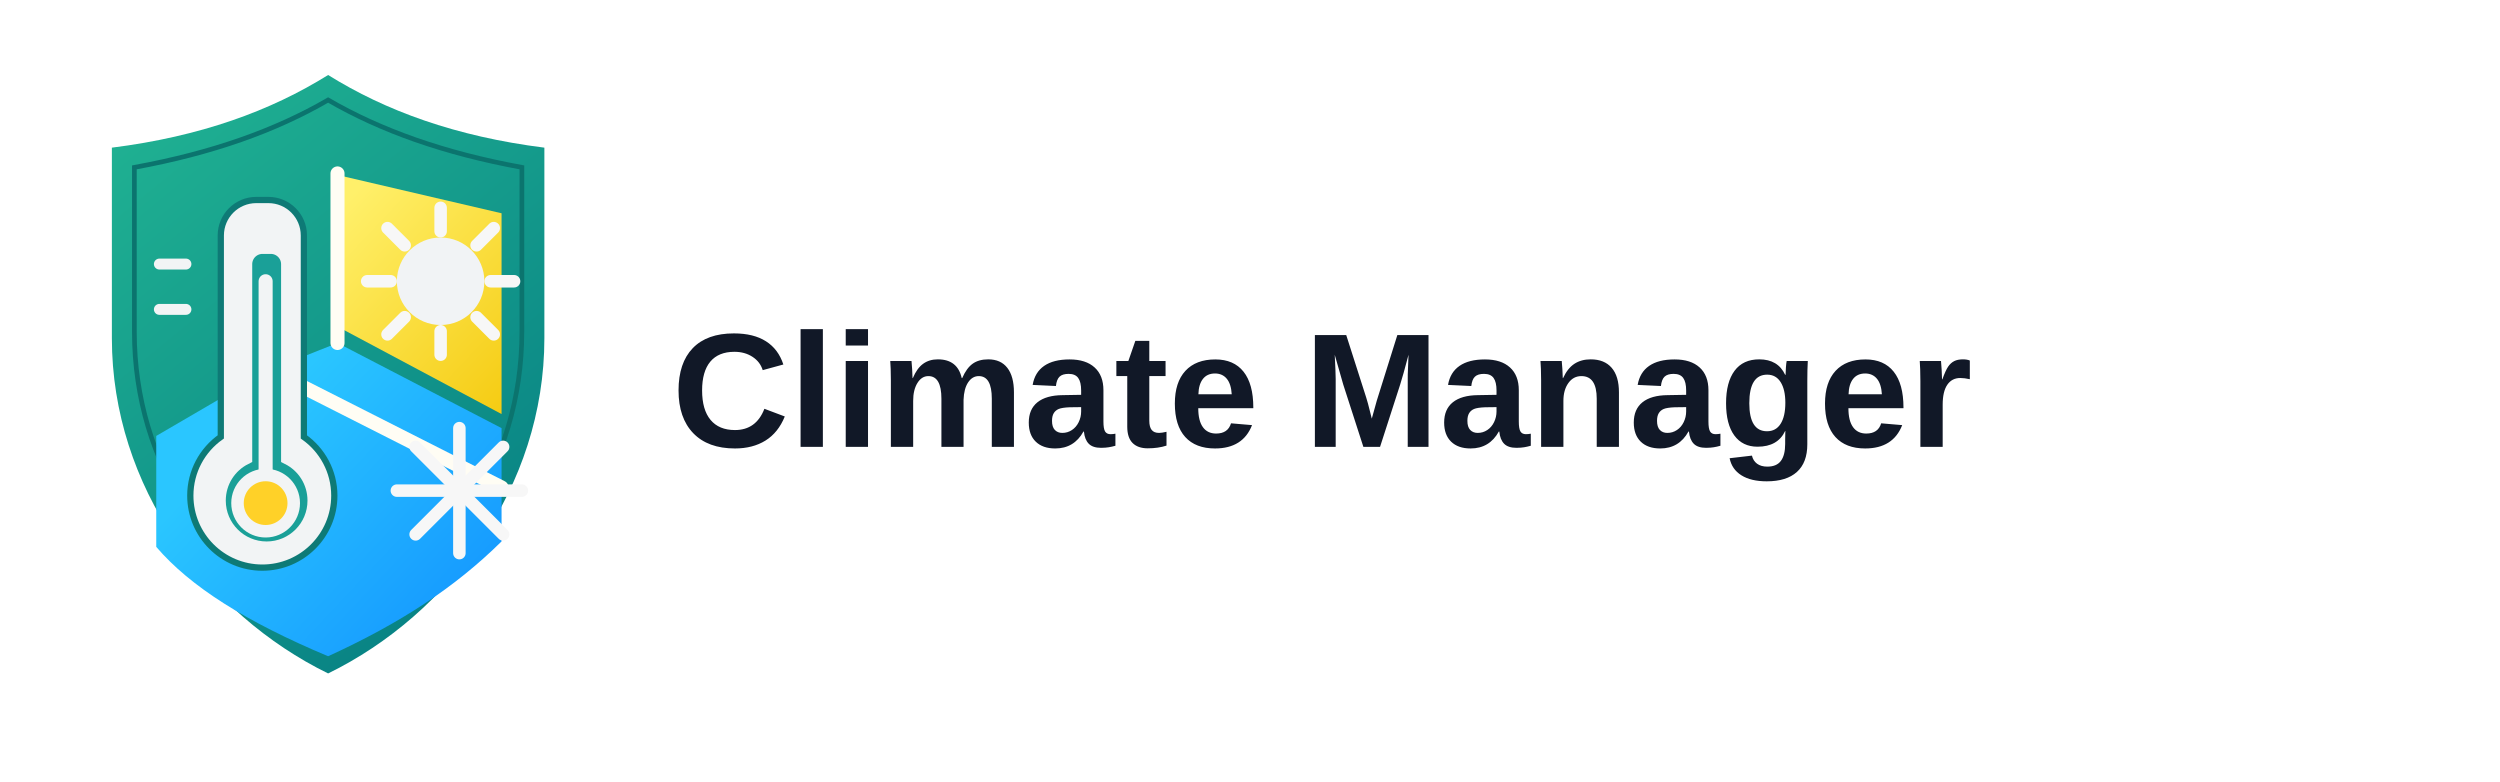
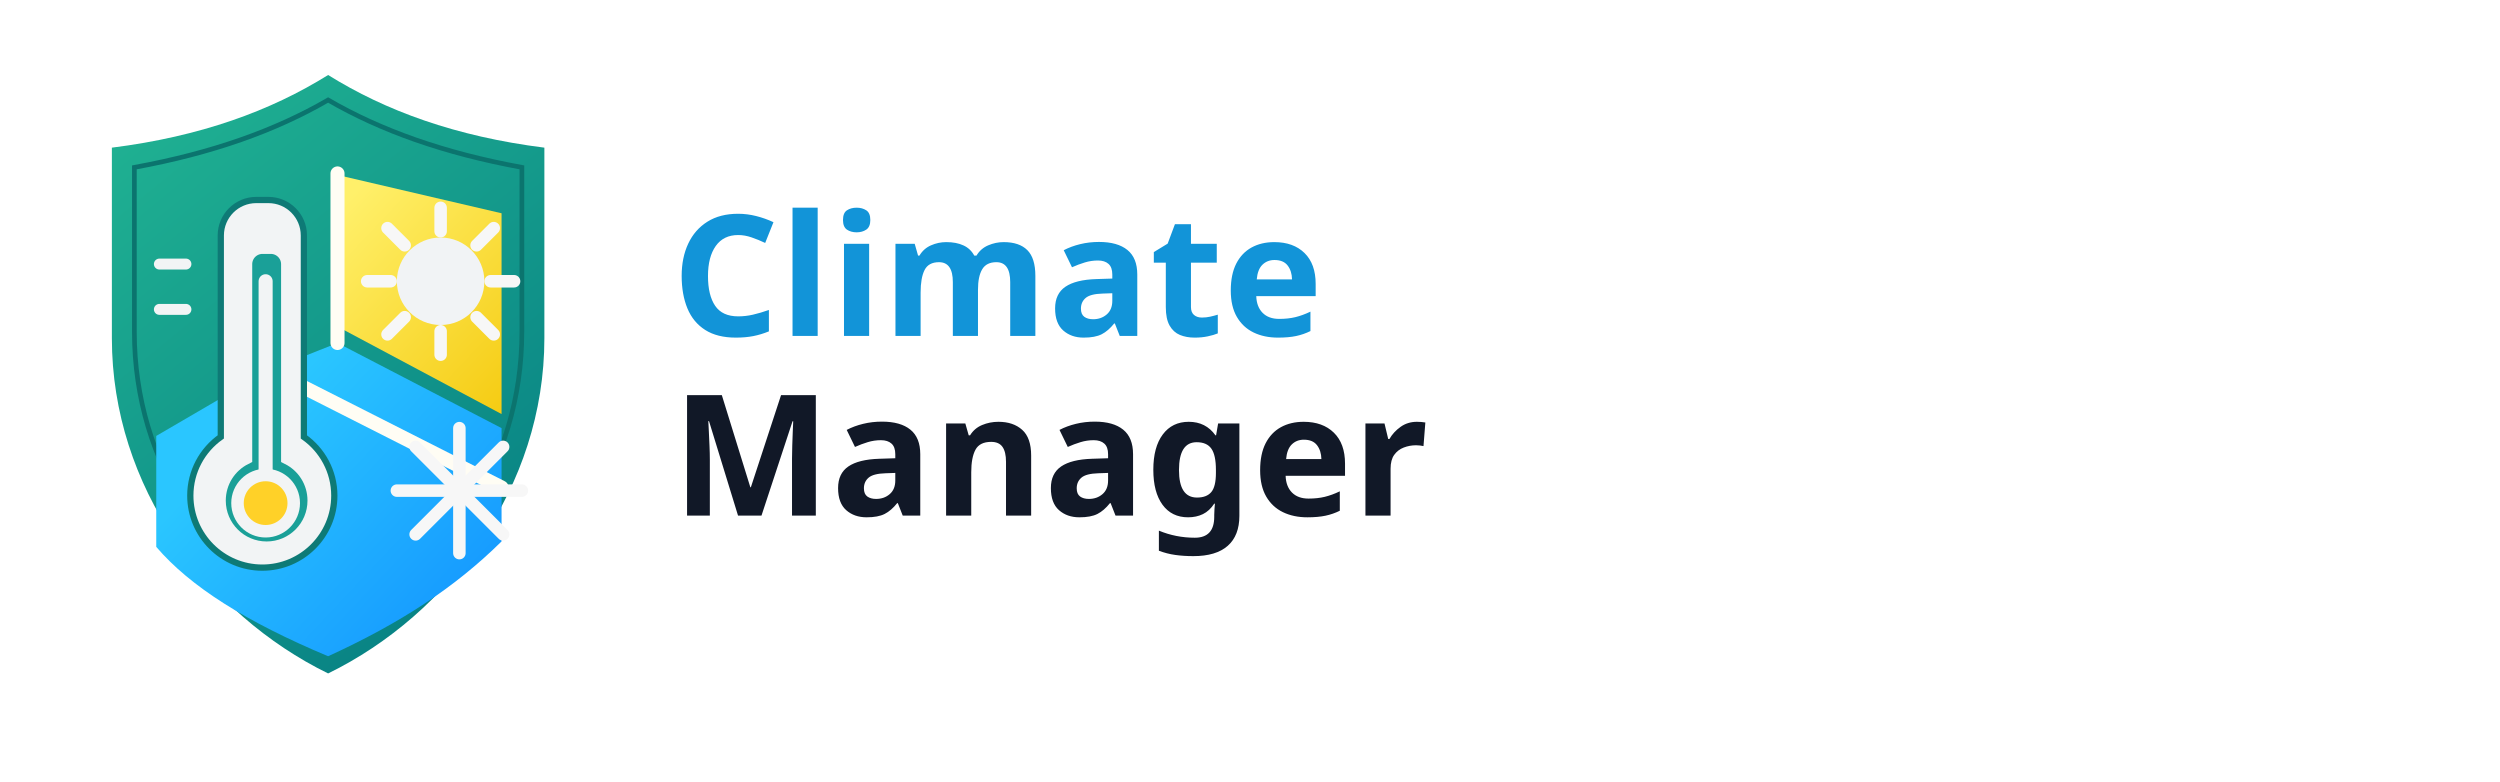
<svg xmlns="http://www.w3.org/2000/svg" width="1600" height="500" viewBox="0 0 1600 500" fill="none">
  <defs>
    <linearGradient id="shieldBg" x1="86" y1="42" x2="362" y2="380" gradientUnits="userSpaceOnUse">
      <stop stop-color="#21B493" />
      <stop offset="1" stop-color="#067E83" />
    </linearGradient>
    <linearGradient id="sunPanel" x1="252" y1="96" x2="398" y2="234" gradientUnits="userSpaceOnUse">
      <stop stop-color="#FFF06A" />
      <stop offset="1" stop-color="#F3C400" />
    </linearGradient>
    <linearGradient id="snowPanel" x1="210" y1="220" x2="383" y2="383" gradientUnits="userSpaceOnUse">
      <stop stop-color="#2AC6FF" />
      <stop offset="1" stop-color="#0F8BFF" />
    </linearGradient>
  </defs>
  <path d="M210 48C246.681 70.878 291.581 87.345 348.4 94.5V216.5C348.4 311.539 287.61 393.016 210 431C132.39 393.016 71.6 311.539 71.6 216.5V94.5C128.419 87.345 173.319 70.878 210 48Z" fill="url(#shieldBg)" />
  <path d="M210 64C243.704 83.55 284.219 98.007 334 107.117V212.438C334 296.668 285.815 368.645 210 406C134.185 368.645 86 296.668 86 212.438V107.117C135.781 98.007 176.296 83.55 210 64Z" fill="url(#shieldBg)" stroke="#0B746E" stroke-width="3" />
  <path d="M216 112L321 136.5V265L216 209V112Z" fill="url(#sunPanel)" />
  <path d="M216 219.5L321 274V346.5C290.995 376.143 255.997 398.939 210 420C157.46 397.938 121.717 375.414 100 350V279L172 237L216 219.5Z" fill="url(#snowPanel)" />
  <path d="M216 111V219.5" stroke="#FFFDF4" stroke-width="9" stroke-linecap="round" />
  <path d="M171 236L321 312" stroke="#FFFDF4" stroke-width="9" stroke-linecap="round" />
  <circle cx="282" cy="180" r="28" fill="#F1F3F5" />
  <g stroke="#F7F7F7" stroke-width="8" stroke-linecap="round">
    <path d="M282 133V148" />
    <path d="M282 212V227" />
    <path d="M235 180H250" />
    <path d="M314 180H329" />
    <path d="M248 146L259 157" />
    <path d="M305 203L316 214" />
    <path d="M316 146L305 157" />
    <path d="M259 203L248 214" />
  </g>
  <g stroke="#F7F7F7" stroke-width="8" stroke-linecap="round" stroke-linejoin="round">
    <path d="M254 314H334" />
    <path d="M294 274V354" />
    <path d="M266 286L322 342" />
    <path d="M322 286L266 342" />
  </g>
  <g>
    <path d="M164 128C151.469 128 141.31 138.159 141.31 150.69V279.619C129.523 287.946 121.8 301.676 121.8 317.198C121.8 342.648 142.432 363.28 167.882 363.28C193.332 363.28 213.964 342.648 213.964 317.198C213.964 301.684 206.252 287.961 194.479 279.633V150.69C194.479 138.159 184.32 128 171.789 128H164Z" fill="#F2F4F5" stroke="#0E7A76" stroke-width="4" />
    <path d="M168 158C161.882 158 156.922 162.96 156.922 169.078V292.906C146.827 297.98 140 308.362 140 320.391C140 337.316 153.722 351.039 170.648 351.039C187.573 351.039 201.296 337.316 201.296 320.391C201.296 308.369 194.476 297.994 184.392 292.919V169.078C184.392 162.96 179.432 158 173.314 158H168Z" fill="#1AA098" stroke="#F2F4F5" stroke-width="9" />
    <path d="M170 180V313" stroke="#F2F4F5" stroke-width="9" stroke-linecap="round" />
    <circle cx="170" cy="322" r="18" fill="#FFD128" stroke="#F2F4F5" stroke-width="8" />
  </g>
  <g stroke="#F2F4F5" stroke-width="7" stroke-linecap="round">
    <path d="M102 169H119" />
    <path d="M102 198H119" />
  </g>
-   <text x="430" y="286" fill="#111827" font-family="Segoe UI, Arial, sans-serif" font-size="104" font-weight="700">Climate Manager</text>
+   <g font-family="sans-serif" font-weight="700">
+     <text x="430" y="215" fill="#1294D8" font-size="108">Climate</text>
+     <text x="430" y="330" fill="#111827" font-size="108">Manager</text>
+   </g>
</svg>
